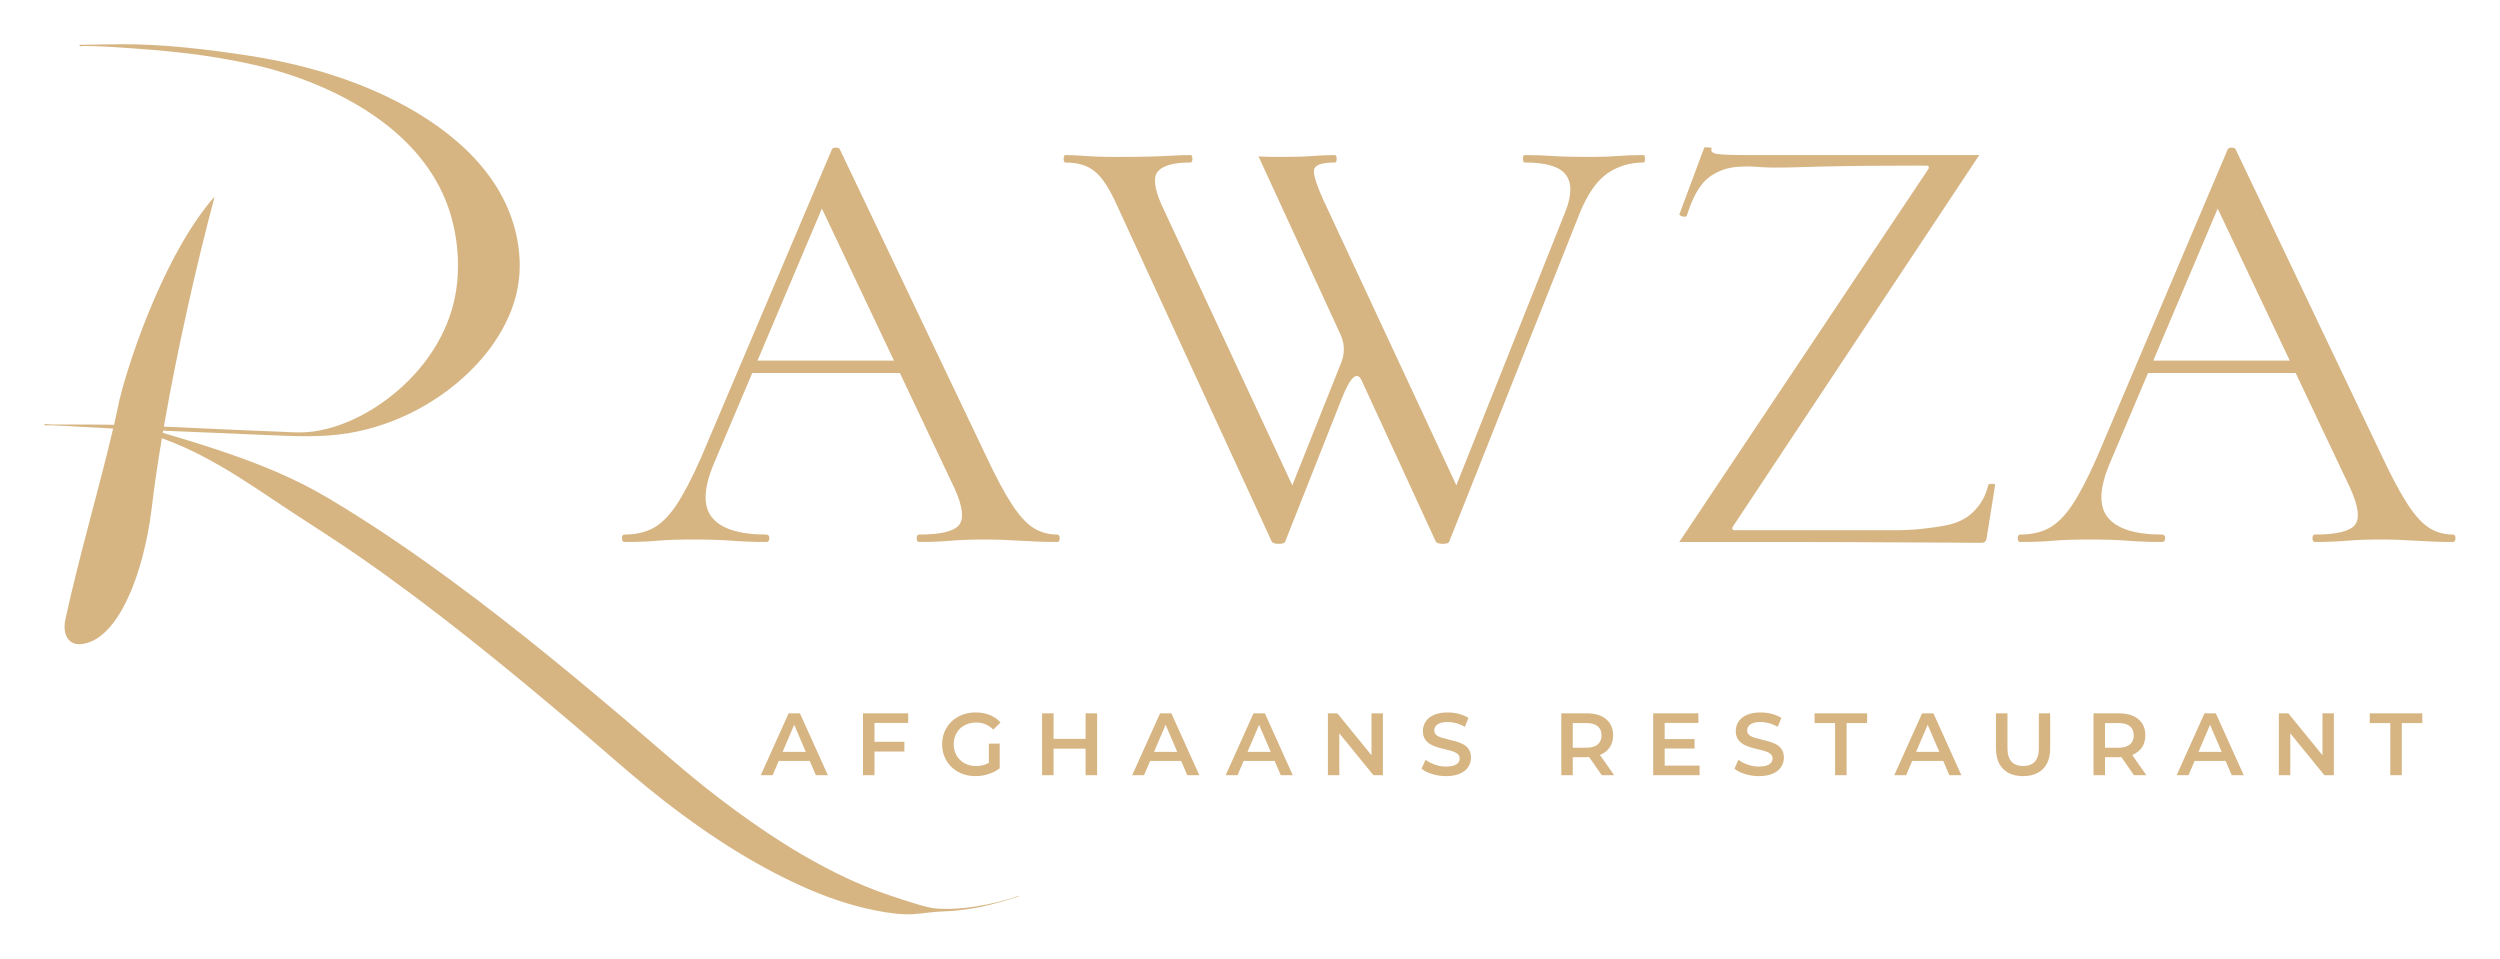
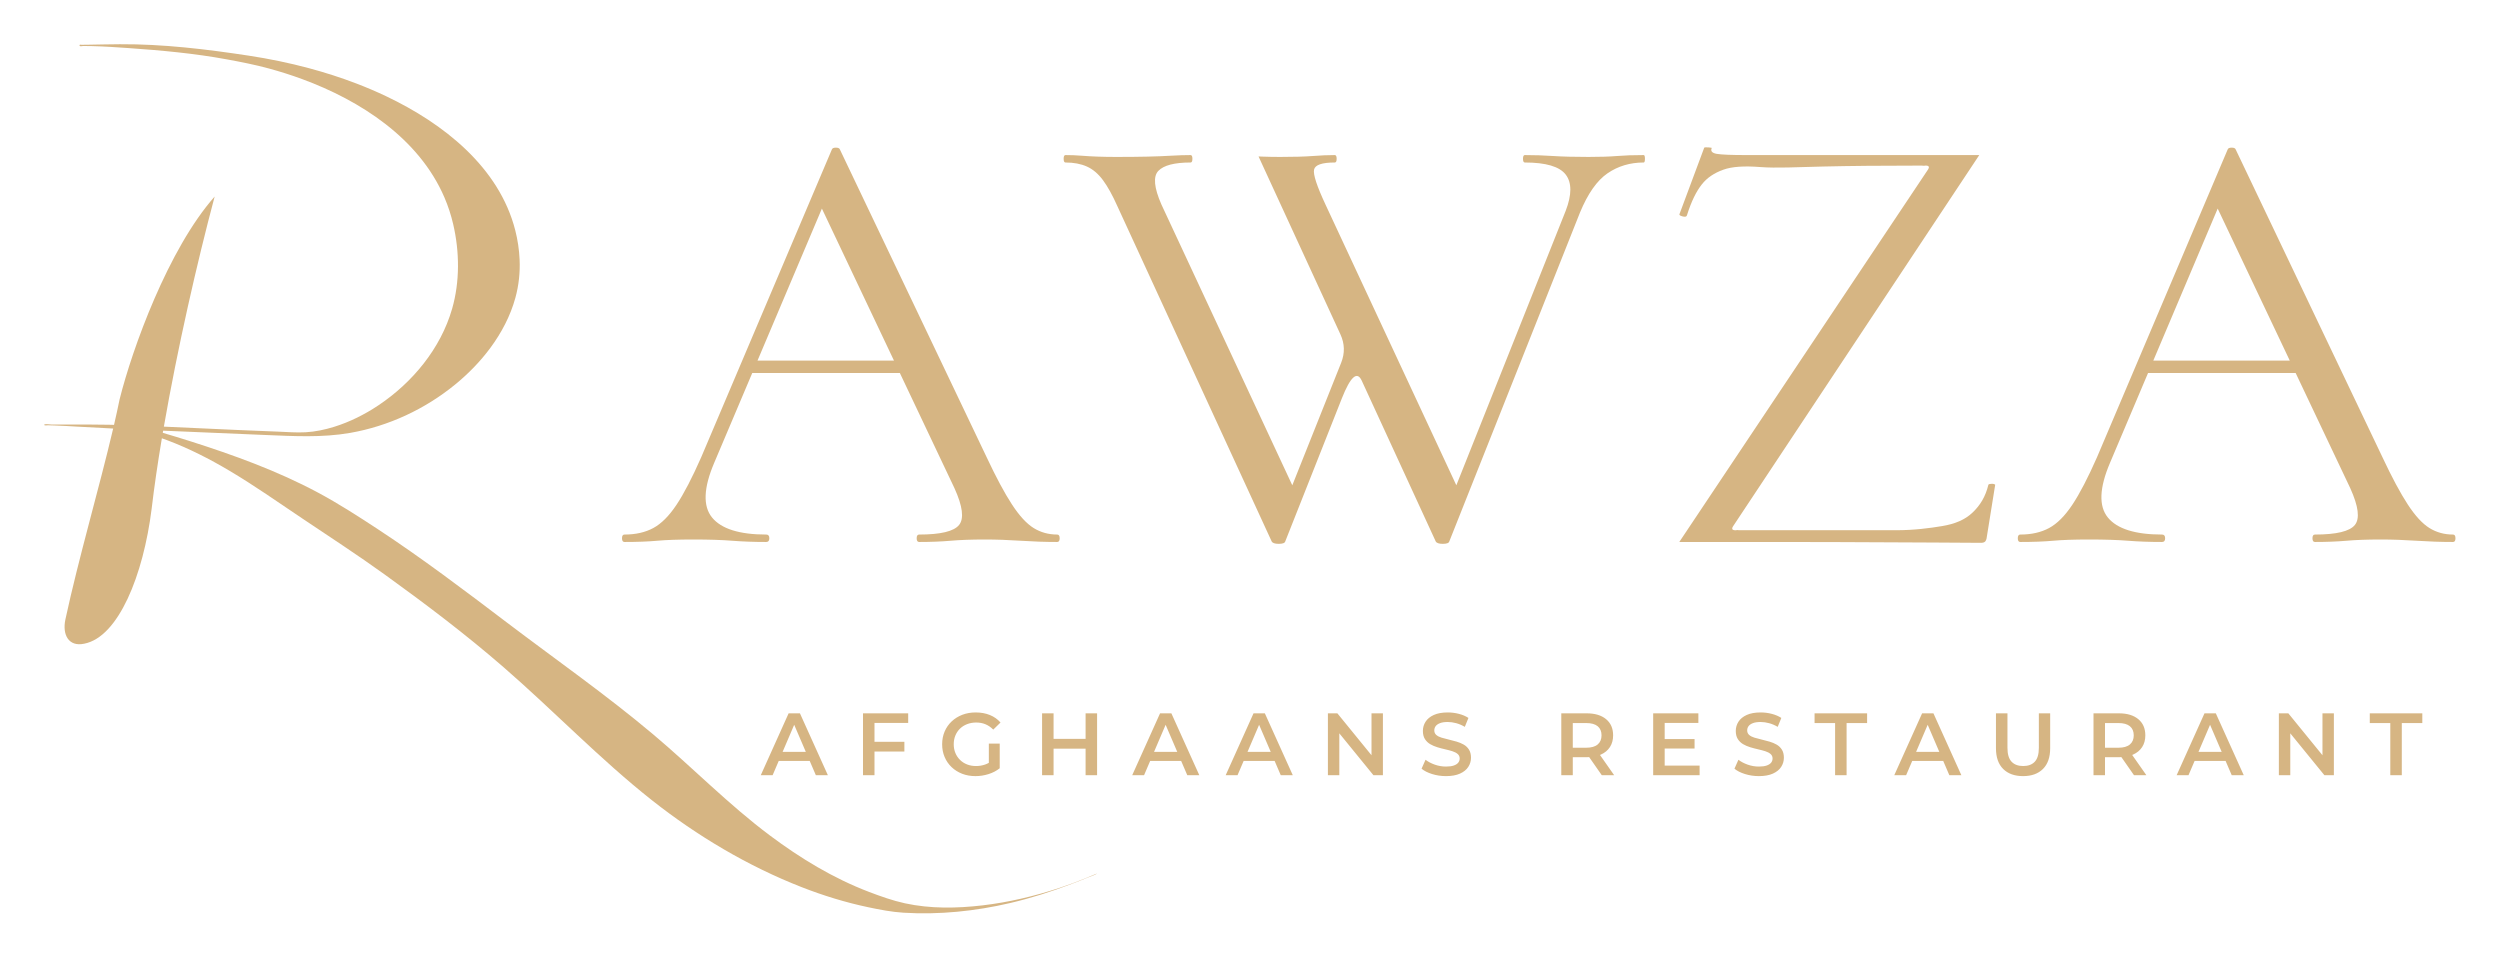
- <svg xmlns="http://www.w3.org/2000/svg" version="1.1" viewBox="0 0 4523 1735" width="1130.75px" height="433.75px">
+ <svg xmlns="http://www.w3.org/2000/svg" version="1.1" viewBox="0 0 4523 1733" width="1130.75px" height="433.25px">
  <g id="WORDMARK">
-     <path id="LETTER_R" fill="#D6B583" fill-rule="nonzero" d="M150.63,83.16c-2.1,0 -4.55,1.17 -6.3,0.02c-0.58,-0.39 -0.58,-1.71 0,-2.1c0.87,-0.59 2.1,-0.02 3.15,-0.03c4.21,-0.04 8.41,-0.1 12.62,-0.16c18.95,-0.29 37.89,-0.78 56.84,-0.88c78.2,-0.42 155.82,8.92 232.98,20.66c36.78,5.6 73.29,13.09 109.23,22.74c29.02,7.79 57.67,16.97 85.72,27.72c18.25,6.99 36.24,14.65 53.88,23.05c102.49,48.75 204.21,127.56 233.49,242.6c4.38,17.2 7,34.86 7.82,52.59c1.08,23.5 -1.42,46.89 -7.67,69.58c-9,32.67 -25.04,63.11 -45.12,90.3c-18.27,24.73 -39.94,46.91 -63.73,66.36c-54.54,44.61 -120.62,75.44 -190.08,87.59c-50.7,8.87 -101.94,5.85 -153.07,3.8c-60.92,-2.44 -121.82,-5.17 -182.74,-7.72c-0.82,-0.03 -1.64,-0.07 -2.47,-0.1c-0.22,1.3 -0.45,2.6 -0.67,3.89c14.78,4.31 29.53,8.68 44.24,13.22c72.28,22.31 144.65,46.88 212.19,81.28c29.56,15.05 57.92,32.44 86.04,49.98c44.73,27.91 88.46,57.38 131.45,87.89c123.32,87.52 240.65,183.23 356,280.91c58.74,49.74 115.82,101.38 177.03,148.11c76.01,58.03 156.78,111.45 244.29,150.58c36.53,16.34 74.25,28.84 112.47,40.53c12.34,3.77 25.86,7.55 38.79,8.38c29.05,1.86 59.68,-1.98 88.15,-7.5c13.04,-2.52 25.95,-5.7 38.67,-9.51c4.9,-1.47 9.76,-3.03 14.6,-4.69c0.97,-0.33 1.93,-0.67 2.9,-1.01c0.98,-0.35 3.99,-0.92 3.11,-0.36c-2.32,1.47 -6.09,2.16 -8.69,3.05c-7.75,2.65 -15.56,5.12 -23.42,7.4c-26.6,7.72 -53.86,13.23 -81.43,16.03c-11.29,1.15 -22.57,1.31 -33.88,2.07c-20.18,1.35 -39.65,5.45 -60.04,4.64c-23.15,-0.92 -46.41,-5.09 -68.95,-10.28c-46.26,-10.65 -90.9,-27.69 -133.72,-48.04c-93.92,-44.63 -181.73,-104.79 -262.26,-170.33c-45.21,-36.8 -88.65,-75.88 -133.11,-113.59c-124.7,-105.75 -251.62,-209.41 -385.88,-302.87c-42.32,-29.46 -85.94,-56.79 -128.97,-85.17c-41.46,-27.35 -82.27,-55.77 -125.28,-80.67c-31.7,-18.35 -64.57,-34.74 -98.89,-47.6c-2.35,-0.88 -4.71,-1.74 -7.08,-2.58c-7.5,44.75 -13.83,87.82 -18.51,127.6c-15,120 -60,232 -122,244c-28,6 -40,-16 -34,-44c23.97,-111.31 61.14,-237.28 86.4,-345.27c-21.52,-1.01 -43.04,-2.13 -64.56,-3.43c-13.64,-0.83 -27.29,-1.59 -40.94,-2.09c-4.2,-0.15 -8.4,-0.28 -12.61,-0.38c-2.1,-0.05 -4.4,0.76 -6.3,-0.13c-0.42,-0.2 -0.4,-1.22 0.03,-1.4c2.87,-1.22 9.44,0.13 12.61,0.15c8.41,0.07 16.82,0.09 25.24,0.09c26.3,-0.02 52.59,-0.27 78.89,0.33c3.07,0.07 6.13,0.14 9.2,0.22c3.65,-15.8 7.03,-31.2 10.06,-46.09c23,-92 88,-272 172,-367c-32.09,120.35 -67.38,275.28 -91.89,416.29c44.61,1.93 89.22,4.2 133.81,6.08c24.15,1.02 48.3,2.02 72.46,2.95c16.66,0.64 33.53,2.07 50.19,1.15c17.57,-0.96 35,-4.69 51.77,-9.91c28.28,-8.81 55.06,-22.25 79.67,-38.66c61.72,-41.16 112.87,-102.81 133.58,-174.79c14.18,-49.3 13.55,-103.42 1.93,-153.18c-3.84,-16.47 -9.1,-32.61 -15.77,-48.16c-45.97,-107.1 -152.08,-175.51 -257.76,-214.37c-19.52,-7.18 -39.37,-13.47 -59.43,-18.95c-25.28,-6.91 -50.8,-11.88 -76.55,-16.62c-58.97,-10.87 -118.12,-16.24 -177.87,-20.43c-22,-1.54 -44.02,-3.04 -66.07,-3.57c-5.25,-0.13 -10.51,-0.2 -15.76,-0.22z" />
+     <path id="LETTER_R" fill="#D6B583" fill-rule="nonzero" d="M150.63,83.16c-2.1,0 -4.55,1.17 -6.3,0.02c-0.58,-0.39 -0.58,-1.71 0,-2.1c0.87,-0.59 2.1,-0.02 3.15,-0.03c4.21,-0.04 8.41,-0.1 12.62,-0.16c18.95,-0.29 37.89,-0.78 56.84,-0.88c78.2,-0.42 155.82,8.92 232.98,20.66c36.78,5.6 73.29,13.09 109.23,22.74c29.02,7.79 57.67,16.97 85.72,27.72c18.25,6.99 36.24,14.65 53.88,23.05c102.49,48.75 204.21,127.56 233.49,242.6c4.38,17.2 7,34.86 7.82,52.59c1.08,23.5 -1.42,46.89 -7.67,69.58c-9,32.67 -25.04,63.11 -45.12,90.3c-18.27,24.73 -39.94,46.91 -63.73,66.36c-54.54,44.61 -120.62,75.44 -190.08,87.59c-50.7,8.87 -101.94,5.85 -153.07,3.8c-60.92,-2.44 -121.82,-5.17 -182.74,-7.72c-0.82,-0.03 -1.64,-0.07 -2.47,-0.1c-0.22,1.31 -0.45,2.61 -0.67,3.91c16.59,4.89 33.13,9.91 49.61,15.15c78.87,25.12 157.56,53.61 230.7,92.7c37.46,20.02 73.34,43.18 108.82,66.49c80.2,52.68 156.49,110.49 232.9,168.44c88.51,67.13 179.68,130.87 264.76,202.41c71.46,60.08 136.56,127.12 211.47,183.15c55.23,41.31 114.78,77.54 179.4,102.18c21.05,8.02 43,15.85 65.04,20.65c46.07,10.03 93.91,9.19 140.5,3.72c47.11,-5.53 93.52,-16.49 138.52,-31.41c15.74,-5.22 31.27,-10.98 46.63,-17.21c5.12,-2.08 10.22,-4.2 15.31,-6.36c1.02,-0.43 2.03,-0.87 3.05,-1.3c1.02,-0.44 4.16,-1.5 3.2,-0.94c-4.64,2.7 -10.3,4.41 -15.27,6.46c-10.22,4.22 -20.52,8.22 -30.85,12.15c-36.19,13.78 -73.16,25.57 -110.87,34.43c-62.6,14.71 -128.4,21.44 -192.7,17.48c-21.38,-1.32 -42.83,-5.47 -63.75,-9.88c-41.15,-8.68 -81.47,-21.07 -120.62,-36.38c-96.96,-37.91 -189.22,-92.69 -270.84,-157.19c-94.37,-74.57 -177.74,-161.95 -268.47,-240.71c-68.68,-59.62 -141.56,-114.75 -215.32,-167.9c-48.79,-35.16 -99.09,-67.86 -149.02,-101.34c-43.65,-29.27 -86.65,-59.58 -131.88,-86.4c-35.92,-21.29 -73.24,-40.32 -112.36,-55.03c-3.19,-1.2 -6.4,-2.37 -9.62,-3.5c-7.51,44.76 -13.83,87.84 -18.51,127.63c-15,120 -60,232 -122,244c-28,6 -40,-16 -34,-44c23.97,-111.31 61.14,-237.28 86.4,-345.27c-21.52,-1.01 -43.04,-2.13 -64.56,-3.43c-13.64,-0.83 -27.29,-1.59 -40.94,-2.09c-4.2,-0.15 -8.4,-0.28 -12.61,-0.38c-2.1,-0.05 -4.4,0.76 -6.3,-0.13c-0.42,-0.2 -0.4,-1.22 0.03,-1.4c2.87,-1.22 9.44,0.13 12.61,0.15c8.41,0.07 16.82,0.09 25.24,0.09c26.3,-0.02 52.59,-0.27 78.89,0.33c3.07,0.07 6.13,0.14 9.2,0.22c3.65,-15.8 7.03,-31.2 10.06,-46.09c23,-92 88,-272 172,-367c-32.09,120.35 -67.38,275.28 -91.89,416.29c44.61,1.93 89.22,4.2 133.81,6.08c24.15,1.02 48.3,2.02 72.46,2.95c16.66,0.64 33.53,2.07 50.19,1.15c17.57,-0.96 35,-4.69 51.77,-9.91c28.28,-8.81 55.06,-22.25 79.67,-38.66c61.72,-41.16 112.87,-102.81 133.58,-174.79c14.18,-49.3 13.55,-103.42 1.93,-153.18c-3.84,-16.47 -9.1,-32.61 -15.77,-48.16c-45.97,-107.1 -152.08,-175.51 -257.76,-214.37c-19.52,-7.18 -39.37,-13.47 -59.43,-18.95c-25.28,-6.91 -50.8,-11.88 -76.55,-16.62c-58.97,-10.87 -118.12,-16.24 -177.87,-20.43c-22,-1.54 -44.02,-3.04 -66.07,-3.57c-5.25,-0.13 -10.51,-0.2 -15.76,-0.22z" />
    <path id="LETTER_A_1" fill="#D6B583" fill-rule="nonzero" d="M1627.99,674.79h-267l-68.79,162.4c-19.41,45.55 -20.72,78.59 -3.92,99.12c16.8,20.53 49.47,30.8 98,30.8c3.73,0 5.6,2.24 5.6,6.72c0,4.48 -1.87,6.72 -5.6,6.72c-22.4,0 -42.93,-0.75 -61.6,-2.24c-18.67,-1.49 -42.19,-2.24 -70.56,-2.24c-26.88,0 -48.53,0.75 -64.96,2.24c-16.43,1.49 -36.21,2.24 -59.36,2.24c-2.99,0 -4.48,-2.24 -4.48,-6.72c0,-4.48 1.49,-6.72 4.48,-6.72c20.16,0 37.52,-3.92 52.08,-11.76c14.56,-7.84 28.56,-21.84 42,-42c13.44,-20.16 28.37,-48.91 44.8,-86.24l236.32,-556.64c0.75,-2.24 3.17,-3.36 7.28,-3.36c4.11,0 6.53,1.12 7.28,3.36l265.44,556.64c17.17,36.59 32.48,65.15 45.92,85.68c13.44,20.53 26.51,34.72 39.2,42.56c12.69,7.84 26.88,11.76 42.56,11.76c2.99,0 4.48,2.24 4.48,6.72c0,4.48 -1.49,6.72 -4.48,6.72c-21.65,0 -43.68,-0.75 -66.08,-2.24c-22.4,-1.49 -44.05,-2.24 -64.96,-2.24c-23.89,0 -44.43,0.75 -61.6,2.24c-17.17,1.49 -36.21,2.24 -57.12,2.24c-2.99,0 -4.48,-2.24 -4.48,-6.72c0,-4.48 1.49,-6.72 4.48,-6.72c38.83,0 62.91,-5.79 72.24,-17.36c9.33,-11.57 6.53,-33.79 -8.4,-66.64zM1370.48,652.39h246.89l-130.4,-275.02z" />
    <path id="LETTER_W" fill="#D6B583" fill-rule="nonzero" d="M2427.58,720.99l-102.27,258.45c-0.75,2.99 -4.67,4.48 -11.76,4.48c-7.09,0 -11.39,-1.49 -12.88,-4.48l-278.88,-605.92c-8.96,-20.16 -17.73,-36.03 -26.32,-47.6c-8.59,-11.57 -18.29,-19.79 -29.12,-24.64c-10.83,-4.85 -23.71,-7.28 -38.64,-7.28c-2.24,0 -3.36,-2.24 -3.36,-6.72c0,-4.48 1.12,-6.72 3.36,-6.72c9.71,0 19.23,0.37 28.56,1.12c9.33,0.75 19.23,1.31 29.68,1.68c10.45,0.37 21.65,0.56 33.6,0.56c21.65,0 40.51,-0.19 56.56,-0.56c16.05,-0.37 30.43,-0.93 43.12,-1.68c12.69,-0.75 24.27,-1.12 34.72,-1.12c2.24,0 3.36,2.24 3.36,6.72c0,4.48 -1.12,6.72 -3.36,6.72c-29.12,0 -48.53,5.04 -58.24,15.12c-9.71,10.08 -7.84,30.43 5.6,61.04l236.71,507.84l88.4,-221.67c6.91,-17.34 6.47,-34.49 -1.34,-51.44l-106.49,-231.36c-1.14,-2.55 -2.29,-5.04 -3.43,-7.46l-38.21,-83.02c2.47,0.12 4.96,0.22 7.48,0.31c10.08,0.37 20.72,0.56 31.92,0.56c24.64,0 44.24,-0.56 58.8,-1.68c14.56,-1.12 27.81,-1.68 39.76,-1.68c2.24,0 3.36,2.24 3.36,6.72c0,4.48 -1.12,6.72 -3.36,6.72c-23.15,0 -35.65,4.29 -37.52,12.88c-1.87,8.59 5.04,29.68 20.72,63.28l236.69,507.81l197.87,-496.61c11.2,-29.12 11.2,-50.96 0,-65.52c-11.2,-14.56 -35.84,-21.84 -73.92,-21.84c-2.24,0 -3.36,-2.24 -3.36,-6.72c0,-4.48 1.12,-6.72 3.36,-6.72c17.17,0 34.16,0.56 50.96,1.68c16.8,1.12 38.27,1.68 64.4,1.68c20.91,0 38.08,-0.56 51.52,-1.68c13.44,-1.12 29.49,-1.68 48.16,-1.68c1.49,0 2.24,2.24 2.24,6.72c0,4.48 -0.75,6.72 -2.24,6.72c-24.64,0 -46.48,6.53 -65.52,19.6c-19.04,13.07 -35.65,36.77 -49.84,71.12l-236.32,594.72c-0.75,2.99 -4.67,4.48 -11.76,4.48c-7.09,0 -11.39,-1.49 -12.88,-4.48l-133.8,-290.71c-8.36,-18.17 -20.39,-7.42 -36.09,32.26z" />
    <path id="LETTER_Z" fill="#D6B583" fill-rule="nonzero" d="M3481.6,300.04c-1.5,-0.3 -3.6,-0.44 -6.29,-0.44c-70.93,0 -129.92,0.56 -176.96,1.68c-47.04,1.12 -84.93,3.19 -113.68,0.95c-28.75,-2.24 -51.15,-0.95 -67.2,4.91c-16.05,5.86 -28.93,14.24 -38.64,26.6c-9.71,12.36 -18.67,29.85 -26.88,56c-0.75,2.38 -3.36,2.99 -7.84,1.79c-3.84,-1.03 -5.76,-2.19 -5.76,-3.49c0,-0.22 0.05,-0.44 0.16,-0.66l44.8,-120.25c0.75,-0.6 3.36,-0.75 7.84,-0.45c4.48,0.3 6.35,0.75 5.6,1.34c-2.24,5.38 0.75,8.81 8.96,10.3c8.21,1.49 26.51,2.24 54.88,2.24c44.8,0 99.68,0 164.64,0c47.63,0 104.09,0 169.38,0h86.28l-445.21,671.26c-3.32,5 -1.97,7.5 4.03,7.5h2l0.32,-0.48c1.5,0.29 3.58,0.44 6.25,0.44c61.23,0 116.11,0 164.64,0c48.53,0 87.73,0 117.6,0c32.85,0 60.67,-3.74 83.44,-7.54c22.77,-3.8 41.07,-11.29 54.88,-24.49c13.81,-13.2 23.33,-28.62 28.56,-50.32c0.75,-1.08 2.99,-1.68 6.72,-1.68c3.73,0 5.6,1.68 5.6,1.68l-15.68,97.54c0,0 -0.75,3.17 -2.24,4.95c-1.49,1.78 -4.11,2.67 -7.84,2.67c-55.25,-0.51 -113.68,-0.59 -175.28,-0.96c-61.6,-0.37 -123.2,-0.56 -184.8,-0.56c-32.88,0 -64.97,0 -96.26,0h-89.26v-0.29l449.58,-673.23c3.33,-4.99 2,-7.48 -4,-7.48h-2.01z" />
    <path id="LETTER_A_2" fill="#D6B583" fill-rule="nonzero" d="M4153.27,674.79h-267l-68.79,162.4c-19.41,45.55 -20.72,78.59 -3.92,99.12c16.8,20.53 49.47,30.8 98,30.8c3.73,0 5.6,2.24 5.6,6.72c0,4.48 -1.87,6.72 -5.6,6.72c-22.4,0 -42.93,-0.75 -61.6,-2.24c-18.67,-1.49 -42.19,-2.24 -70.56,-2.24c-26.88,0 -48.53,0.75 -64.96,2.24c-16.43,1.49 -36.21,2.24 -59.36,2.24c-2.99,0 -4.48,-2.24 -4.48,-6.72c0,-4.48 1.49,-6.72 4.48,-6.72c20.16,0 37.52,-3.92 52.08,-11.76c14.56,-7.84 28.56,-21.84 42,-42c13.44,-20.16 28.37,-48.91 44.8,-86.24l236.32,-556.64c0.75,-2.24 3.17,-3.36 7.28,-3.36c4.11,0 6.53,1.12 7.28,3.36l265.44,556.64c17.17,36.59 32.48,65.15 45.92,85.68c13.44,20.53 26.51,34.72 39.2,42.56c12.69,7.84 26.88,11.76 42.56,11.76c2.99,0 4.48,2.24 4.48,6.72c0,4.48 -1.49,6.72 -4.48,6.72c-21.65,0 -43.68,-0.75 -66.08,-2.24c-22.4,-1.49 -44.05,-2.24 -64.96,-2.24c-23.89,0 -44.43,0.75 -61.6,2.24c-17.17,1.49 -36.21,2.24 -57.12,2.24c-2.99,0 -4.48,-2.24 -4.48,-6.72c0,-4.48 1.49,-6.72 4.48,-6.72c38.83,0 62.91,-5.79 72.24,-17.36c9.33,-11.57 6.53,-33.79 -8.4,-66.64zM3895.76,652.39h246.89l-130.4,-275.02z" />
  </g>
  <g id="DESCRIPTOR">
    <path id="DESCRIPTOR" fill="#D6B583" fill-rule="nonzero" d="M1397.81,1402.55h-21.44l50.4,-112h20.48l50.56,112h-21.76l-11.13,-25.92h-56.02zM1457.9,1360.31l-21.05,-49.02l-20.97,49.02zM1582.13,1402.55h-20.8v-112h81.76v17.44h-60.96v34.08h54.08v17.6l-54.08,0zM1764.85,1404.15c-8.75,0 -16.77,-1.41 -24.08,-4.24c-7.31,-2.83 -13.68,-6.83 -19.12,-12c-5.44,-5.17 -9.65,-11.28 -12.64,-18.32c-2.99,-7.04 -4.48,-14.72 -4.48,-23.04c0,-8.32 1.49,-16 4.48,-23.04c2.99,-7.04 7.23,-13.15 12.72,-18.32c5.49,-5.17 11.92,-9.17 19.28,-12c7.36,-2.83 15.41,-4.24 24.16,-4.24c9.49,0 18.05,1.55 25.68,4.64c7.63,3.09 14.05,7.63 19.28,13.6l-13.12,12.8c-4.37,-4.37 -9.09,-7.6 -14.16,-9.68c-5.07,-2.08 -10.64,-3.12 -16.72,-3.12c-5.87,0 -11.31,0.96 -16.32,2.88c-5.01,1.92 -9.33,4.64 -12.96,8.16c-3.63,3.52 -6.43,7.68 -8.4,12.48c-1.97,4.8 -2.96,10.08 -2.96,15.84c0,5.65 0.99,10.88 2.96,15.68c1.97,4.8 4.77,8.99 8.4,12.56c3.63,3.57 7.89,6.32 12.8,8.24c4.91,1.92 10.35,2.88 16.32,2.88c5.55,0 10.91,-0.88 16.08,-2.64c2.37,-0.81 4.69,-1.86 6.96,-3.18v-34.82h19.68v44.64c-5.87,4.69 -12.67,8.24 -20.4,10.64c-7.73,2.4 -15.55,3.6 -23.44,3.6zM1984.85,1402.55h-20.8v-48h-57.92v48h-20.8v-112h20.8v46.24h57.92v-46.24h20.8zM2069.81,1402.55h-21.44l50.4,-112h20.48l50.56,112h-21.76l-11.13,-25.92h-56.02zM2129.9,1360.31l-21.05,-49.02l-20.97,49.02zM2238.93,1402.55h-21.44l50.4,-112h20.48l50.56,112h-21.76l-11.13,-25.92l-56.02,0zM2299.02,1360.31l-21.05,-49.02l-20.97,49.02zM2423.09,1402.55h-20.64v-112h17.12l61.76,75.83v-75.83h20.64v112h-17.12l-61.76,-75.83zM2616.05,1404.15c-8.75,0 -17.12,-1.25 -25.12,-3.76c-8,-2.51 -14.35,-5.73 -19.04,-9.68l7.2,-16.16c4.48,3.52 10.03,6.45 16.64,8.8c6.61,2.35 13.39,3.52 20.32,3.52c5.87,0 10.61,-0.64 14.24,-1.92c3.63,-1.28 6.29,-3.01 8,-5.2c1.71,-2.19 2.56,-4.67 2.56,-7.44c0,-3.41 -1.23,-6.16 -3.68,-8.24c-2.45,-2.08 -5.63,-3.73 -9.52,-4.96c-3.89,-1.23 -8.21,-2.37 -12.96,-3.44c-4.75,-1.07 -9.49,-2.32 -14.24,-3.76c-4.75,-1.44 -9.07,-3.31 -12.96,-5.6c-3.89,-2.29 -7.07,-5.36 -9.52,-9.2c-2.45,-3.84 -3.68,-8.75 -3.68,-14.72c0,-6.08 1.63,-11.65 4.88,-16.72c3.25,-5.07 8.21,-9.12 14.88,-12.16c6.67,-3.04 15.12,-4.56 25.36,-4.56c6.72,0 13.39,0.85 20,2.56c6.61,1.71 12.37,4.16 17.28,7.36l-6.56,16.16c-5.01,-2.99 -10.19,-5.2 -15.52,-6.64c-5.33,-1.44 -10.45,-2.16 -15.36,-2.16c-5.76,0 -10.43,0.69 -14,2.08c-3.57,1.39 -6.19,3.2 -7.84,5.44c-1.65,2.24 -2.48,4.8 -2.48,7.68c0,3.41 1.2,6.16 3.6,8.24c2.4,2.08 5.55,3.71 9.44,4.88c3.89,1.17 8.24,2.32 13.04,3.44c4.8,1.12 9.57,2.37 14.32,3.76c4.75,1.39 9.07,3.2 12.96,5.44c3.89,2.24 7.04,5.28 9.44,9.12c2.4,3.84 3.6,8.69 3.6,14.56c0,5.97 -1.63,11.49 -4.88,16.56c-3.25,5.07 -8.24,9.12 -14.96,12.16c-6.72,3.04 -15.2,4.56 -25.44,4.56zM2845.49,1402.55h-20.8v-112h45.92c14.93,0 26.64,3.52 35.12,10.56c8.48,7.04 12.72,16.8 12.72,29.28c0,8.21 -1.92,15.28 -5.76,21.2c-3.84,5.92 -9.31,10.45 -16.4,13.6c-0.53,0.24 -1.07,0.46 -1.62,0.68l25.7,36.68h-22.4l-22.82,-32.75c-1.43,0.07 -2.89,0.11 -4.38,0.11h-25.28zM2845.49,1308.15v44.64h24.32c9.17,0 16.08,-1.97 20.72,-5.92c4.64,-3.95 6.96,-9.44 6.96,-16.48c0,-7.15 -2.32,-12.64 -6.96,-16.48c-4.64,-3.84 -11.55,-5.76 -20.72,-5.76zM3074.93,1402.55h-84v-112h81.76v17.44h-60.96v29.12h54.08v17.12h-54.08v30.88h63.2zM3182.13,1404.15c-8.75,0 -17.12,-1.25 -25.12,-3.76c-8,-2.51 -14.35,-5.73 -19.04,-9.68l7.2,-16.16c4.48,3.52 10.03,6.45 16.64,8.8c6.61,2.35 13.39,3.52 20.32,3.52c5.87,0 10.61,-0.64 14.24,-1.92c3.63,-1.28 6.29,-3.01 8,-5.2c1.71,-2.19 2.56,-4.67 2.56,-7.44c0,-3.41 -1.23,-6.16 -3.68,-8.24c-2.45,-2.08 -5.63,-3.73 -9.52,-4.96c-3.89,-1.23 -8.21,-2.37 -12.96,-3.44c-4.75,-1.07 -9.49,-2.32 -14.24,-3.76c-4.75,-1.44 -9.07,-3.31 -12.96,-5.6c-3.89,-2.29 -7.07,-5.36 -9.52,-9.2c-2.45,-3.84 -3.68,-8.75 -3.68,-14.72c0,-6.08 1.63,-11.65 4.88,-16.72c3.25,-5.07 8.21,-9.12 14.88,-12.16c6.67,-3.04 15.12,-4.56 25.36,-4.56c6.72,0 13.39,0.85 20,2.56c6.61,1.71 12.37,4.16 17.28,7.36l-6.56,16.16c-5.01,-2.99 -10.19,-5.2 -15.52,-6.64c-5.33,-1.44 -10.45,-2.16 -15.36,-2.16c-5.76,0 -10.43,0.69 -14,2.08c-3.57,1.39 -6.19,3.2 -7.84,5.44c-1.65,2.24 -2.48,4.8 -2.48,7.68c0,3.41 1.2,6.16 3.6,8.24c2.4,2.08 5.55,3.71 9.44,4.88c3.89,1.17 8.24,2.32 13.04,3.44c4.8,1.12 9.57,2.37 14.32,3.76c4.75,1.39 9.07,3.2 12.96,5.44c3.89,2.24 7.04,5.28 9.44,9.12c2.4,3.84 3.6,8.69 3.6,14.56c0,5.97 -1.63,11.49 -4.88,16.56c-3.25,5.07 -8.24,9.12 -14.96,12.16c-6.72,3.04 -15.2,4.56 -25.44,4.56zM3340.85,1402.55h-20.8v-94.4h-37.12v-17.6h95.04v17.6h-37.12zM3448.53,1402.55h-21.44l50.4,-112h20.48l50.56,112h-21.76l-11.13,-25.92h-56.02zM3508.62,1360.31l-21.05,-49.02l-20.97,49.02zM3660.21,1404.15c-15.36,0 -27.39,-4.32 -36.08,-12.96c-8.69,-8.64 -13.04,-21.12 -13.04,-37.44v-63.2h20.8v62.4c0,11.52 2.48,19.89 7.44,25.12c4.96,5.23 11.97,7.84 21.04,7.84c9.07,0 16.05,-2.61 20.96,-7.84c4.91,-5.23 7.36,-13.6 7.36,-25.12v-62.4h20.48v63.2c0,16.32 -4.35,28.8 -13.04,37.44c-8.69,8.64 -20.67,12.96 -35.92,12.96zM3808.37,1402.55h-20.8v-112h45.92c14.93,0 26.64,3.52 35.12,10.56c8.48,7.04 12.72,16.8 12.72,29.28c0,8.21 -1.92,15.28 -5.76,21.2c-3.84,5.92 -9.31,10.45 -16.4,13.6c-0.53,0.24 -1.07,0.46 -1.62,0.68l25.7,36.68h-22.4l-22.82,-32.75c-1.43,0.07 -2.89,0.11 -4.38,0.11h-25.28zM3808.37,1308.15v44.64h24.32c9.17,0 16.08,-1.97 20.72,-5.92c4.64,-3.95 6.96,-9.44 6.96,-16.48c0,-7.15 -2.32,-12.64 -6.96,-16.48c-4.64,-3.84 -11.55,-5.76 -20.72,-5.76zM3959.41,1402.55h-21.44l50.4,-112h20.48l50.56,112h-21.76l-11.13,-25.92l-56.02,0zM4019.5,1360.31l-21.05,-49.02l-20.97,49.02zM4143.57,1402.55h-20.64v-112h17.12l61.76,75.83v-75.83h20.64v112h-17.12l-61.76,-75.83zM4345.33,1402.55h-20.8v-94.4h-37.12v-17.6h95.04v17.6h-37.12z" />
  </g>
</svg>
